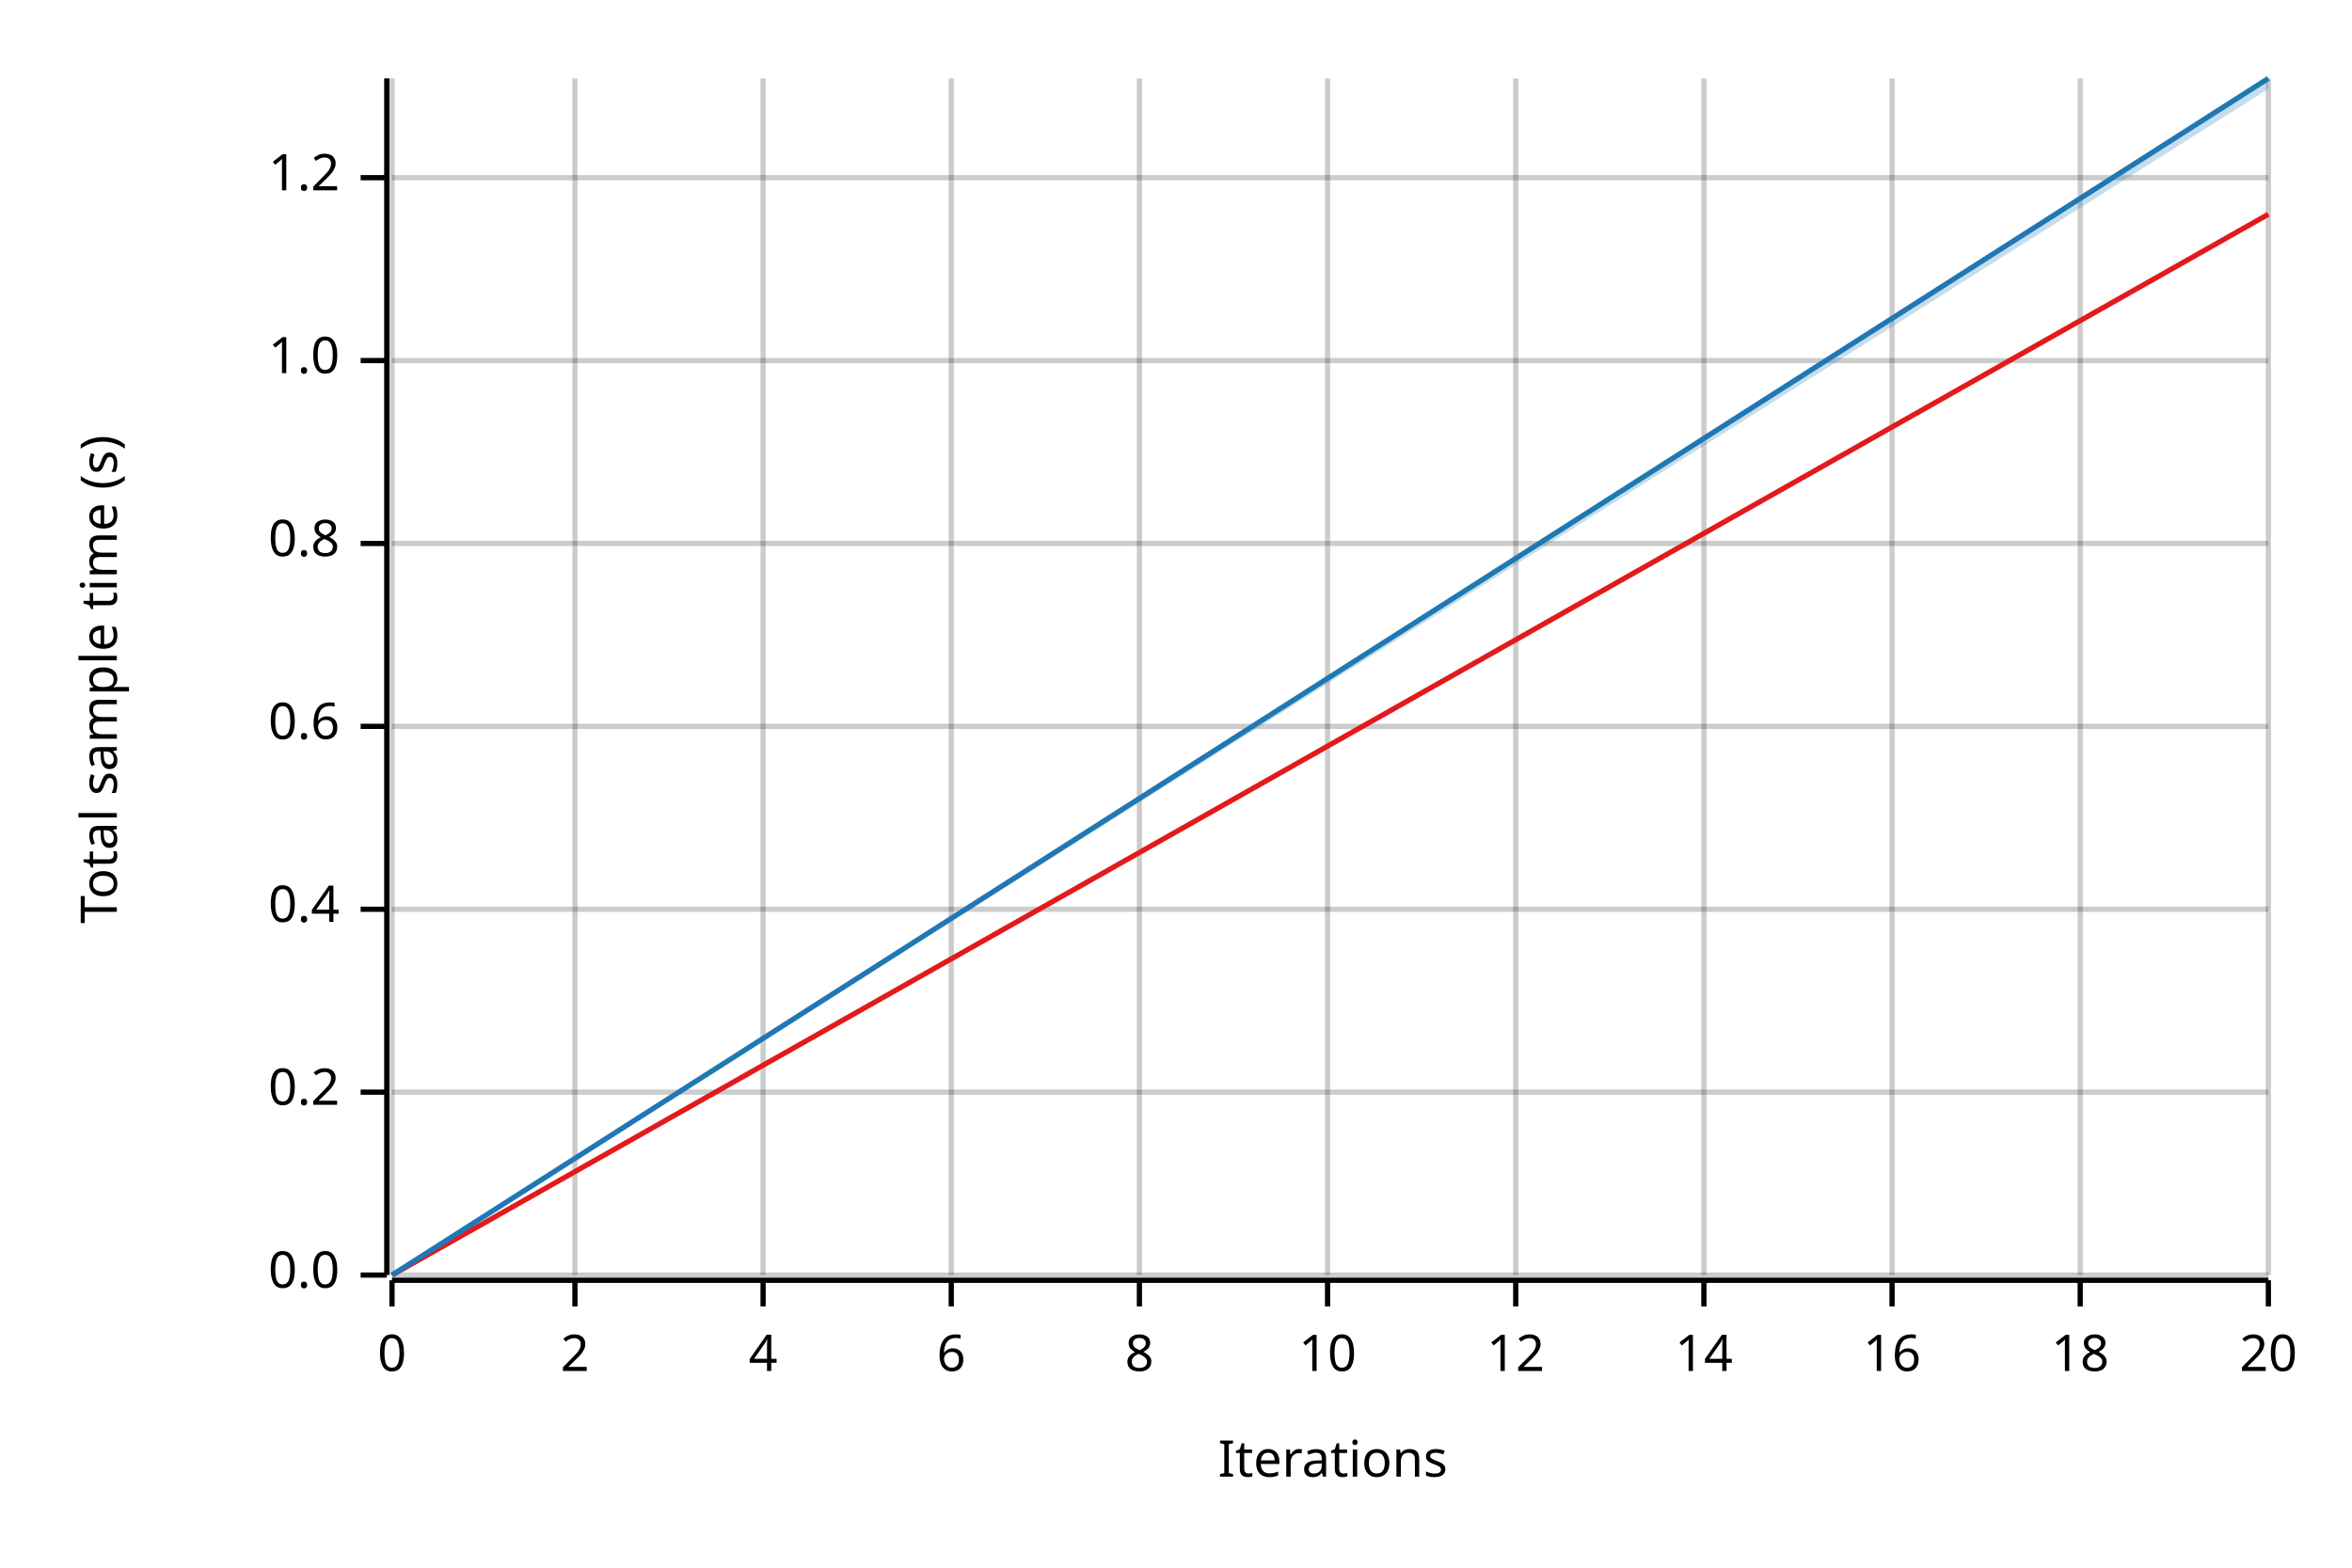
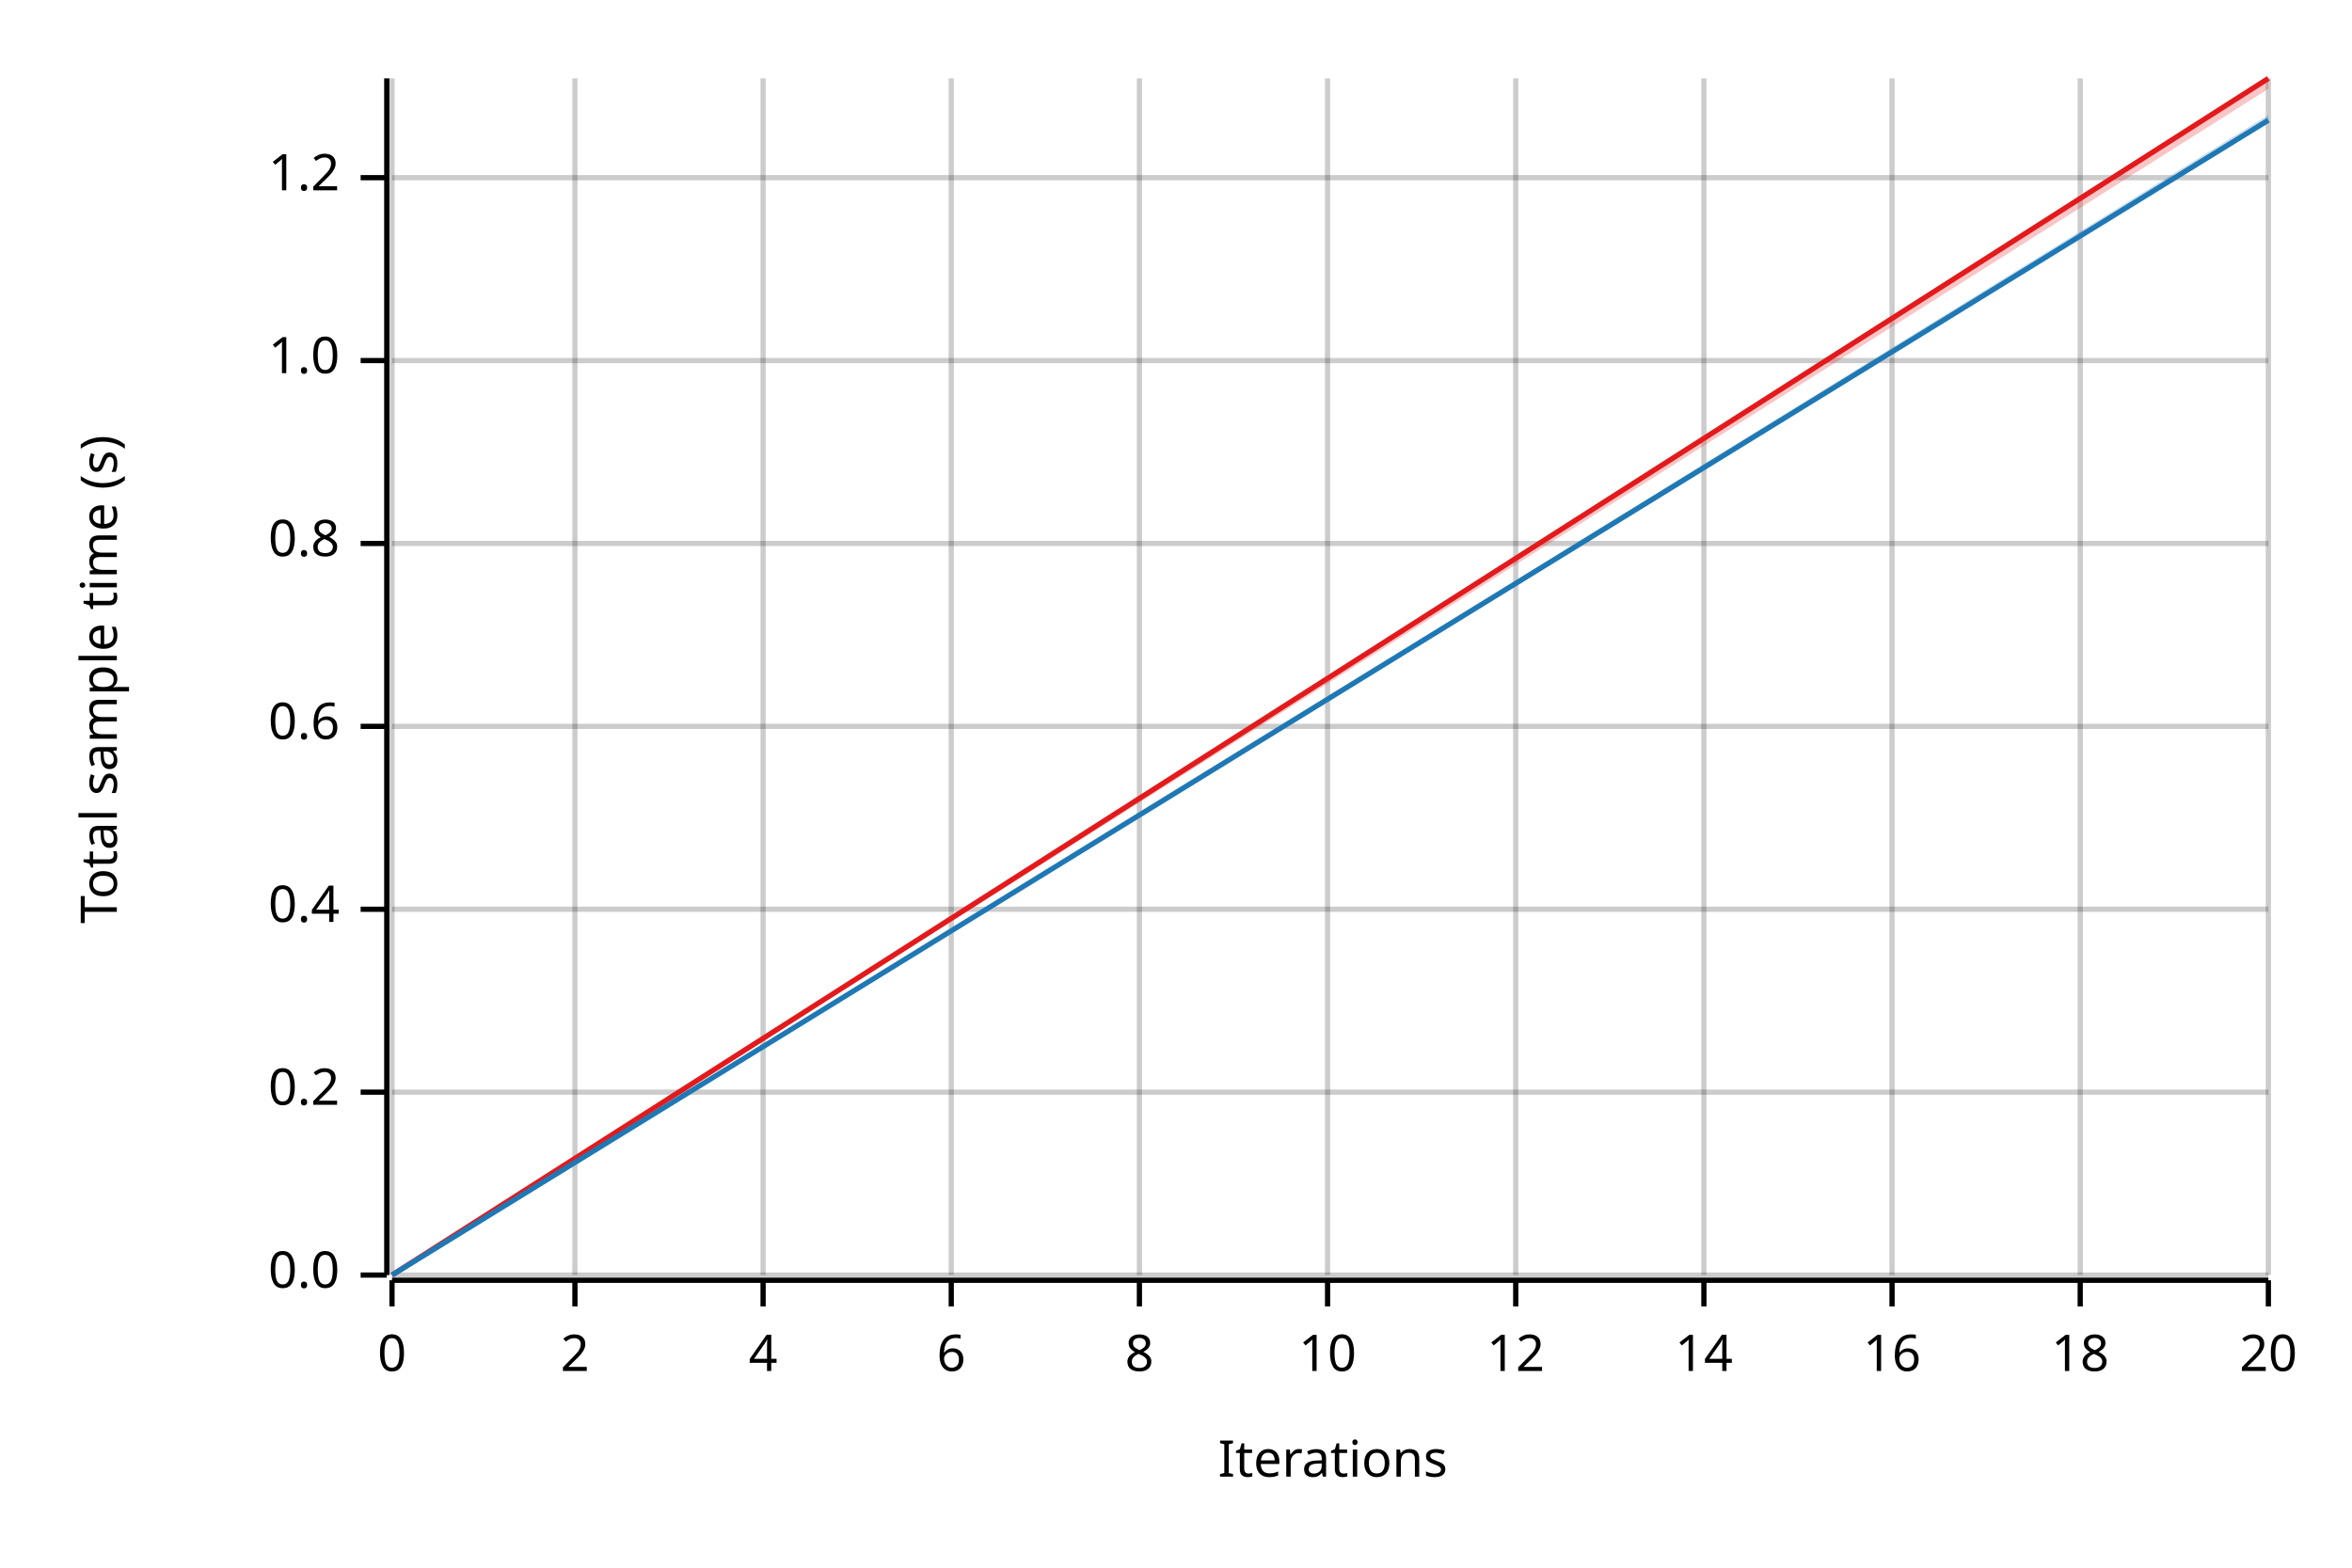
<svg xmlns="http://www.w3.org/2000/svg" width="450" height="300" viewBox="0 0 450 300">
  <text x="15" y="130" dy="0.76em" text-anchor="middle" font-family="sans-serif" font-size="9.677" opacity="1" fill="#000000" transform="rotate(270, 15, 130)">
Total sample time (s)
</text>
  <text x="255" y="285" dy="-0.5ex" text-anchor="middle" font-family="sans-serif" font-size="9.677" opacity="1" fill="#000000">
Iterations
</text>
  <line opacity="0.2" stroke="#000000" stroke-width="1" x1="75" y1="244" x2="75" y2="15" />
  <line opacity="0.2" stroke="#000000" stroke-width="1" x1="110" y1="244" x2="110" y2="15" />
  <line opacity="0.2" stroke="#000000" stroke-width="1" x1="146" y1="244" x2="146" y2="15" />
  <line opacity="0.2" stroke="#000000" stroke-width="1" x1="182" y1="244" x2="182" y2="15" />
  <line opacity="0.2" stroke="#000000" stroke-width="1" x1="218" y1="244" x2="218" y2="15" />
  <line opacity="0.2" stroke="#000000" stroke-width="1" x1="254" y1="244" x2="254" y2="15" />
  <line opacity="0.2" stroke="#000000" stroke-width="1" x1="290" y1="244" x2="290" y2="15" />
  <line opacity="0.2" stroke="#000000" stroke-width="1" x1="326" y1="244" x2="326" y2="15" />
  <line opacity="0.2" stroke="#000000" stroke-width="1" x1="362" y1="244" x2="362" y2="15" />
  <line opacity="0.2" stroke="#000000" stroke-width="1" x1="398" y1="244" x2="398" y2="15" />
  <line opacity="0.2" stroke="#000000" stroke-width="1" x1="434" y1="244" x2="434" y2="15" />
  <line opacity="0.2" stroke="#000000" stroke-width="1" x1="75" y1="244" x2="434" y2="244" />
  <line opacity="0.2" stroke="#000000" stroke-width="1" x1="75" y1="209" x2="434" y2="209" />
  <line opacity="0.2" stroke="#000000" stroke-width="1" x1="75" y1="174" x2="434" y2="174" />
  <line opacity="0.2" stroke="#000000" stroke-width="1" x1="75" y1="139" x2="434" y2="139" />
  <line opacity="0.2" stroke="#000000" stroke-width="1" x1="75" y1="104" x2="434" y2="104" />
  <line opacity="0.2" stroke="#000000" stroke-width="1" x1="75" y1="69" x2="434" y2="69" />
  <line opacity="0.2" stroke="#000000" stroke-width="1" x1="75" y1="34" x2="434" y2="34" />
  <polyline fill="none" opacity="1" stroke="#000000" stroke-width="1" points="74,15 74,244 " />
  <text x="65" y="244" dy="0.5ex" text-anchor="end" font-family="sans-serif" font-size="9.677" opacity="1" fill="#000000">
0.0
</text>
  <polyline fill="none" opacity="1" stroke="#000000" stroke-width="1" points="69,244 74,244 " />
  <text x="65" y="209" dy="0.5ex" text-anchor="end" font-family="sans-serif" font-size="9.677" opacity="1" fill="#000000">
0.2
</text>
  <polyline fill="none" opacity="1" stroke="#000000" stroke-width="1" points="69,209 74,209 " />
  <text x="65" y="174" dy="0.5ex" text-anchor="end" font-family="sans-serif" font-size="9.677" opacity="1" fill="#000000">
0.4
</text>
  <polyline fill="none" opacity="1" stroke="#000000" stroke-width="1" points="69,174 74,174 " />
  <text x="65" y="139" dy="0.5ex" text-anchor="end" font-family="sans-serif" font-size="9.677" opacity="1" fill="#000000">
0.6
</text>
  <polyline fill="none" opacity="1" stroke="#000000" stroke-width="1" points="69,139 74,139 " />
  <text x="65" y="104" dy="0.5ex" text-anchor="end" font-family="sans-serif" font-size="9.677" opacity="1" fill="#000000">
0.8
</text>
  <polyline fill="none" opacity="1" stroke="#000000" stroke-width="1" points="69,104 74,104 " />
  <text x="65" y="69" dy="0.5ex" text-anchor="end" font-family="sans-serif" font-size="9.677" opacity="1" fill="#000000">
1.0
</text>
  <polyline fill="none" opacity="1" stroke="#000000" stroke-width="1" points="69,69 74,69 " />
  <text x="65" y="34" dy="0.5ex" text-anchor="end" font-family="sans-serif" font-size="9.677" opacity="1" fill="#000000">
1.2
</text>
  <polyline fill="none" opacity="1" stroke="#000000" stroke-width="1" points="69,34 74,34 " />
  <polyline fill="none" opacity="1" stroke="#000000" stroke-width="1" points="75,245 434,245 " />
  <text x="75" y="255" dy="0.76em" text-anchor="middle" font-family="sans-serif" font-size="9.677" opacity="1" fill="#000000">
0
</text>
  <polyline fill="none" opacity="1" stroke="#000000" stroke-width="1" points="75,245 75,250 " />
  <text x="110" y="255" dy="0.76em" text-anchor="middle" font-family="sans-serif" font-size="9.677" opacity="1" fill="#000000">
2
</text>
  <polyline fill="none" opacity="1" stroke="#000000" stroke-width="1" points="110,245 110,250 " />
  <text x="146" y="255" dy="0.76em" text-anchor="middle" font-family="sans-serif" font-size="9.677" opacity="1" fill="#000000">
4
</text>
  <polyline fill="none" opacity="1" stroke="#000000" stroke-width="1" points="146,245 146,250 " />
  <text x="182" y="255" dy="0.76em" text-anchor="middle" font-family="sans-serif" font-size="9.677" opacity="1" fill="#000000">
6
</text>
  <polyline fill="none" opacity="1" stroke="#000000" stroke-width="1" points="182,245 182,250 " />
  <text x="218" y="255" dy="0.76em" text-anchor="middle" font-family="sans-serif" font-size="9.677" opacity="1" fill="#000000">
8
</text>
  <polyline fill="none" opacity="1" stroke="#000000" stroke-width="1" points="218,245 218,250 " />
  <text x="254" y="255" dy="0.76em" text-anchor="middle" font-family="sans-serif" font-size="9.677" opacity="1" fill="#000000">
10
</text>
  <polyline fill="none" opacity="1" stroke="#000000" stroke-width="1" points="254,245 254,250 " />
  <text x="290" y="255" dy="0.76em" text-anchor="middle" font-family="sans-serif" font-size="9.677" opacity="1" fill="#000000">
12
</text>
  <polyline fill="none" opacity="1" stroke="#000000" stroke-width="1" points="290,245 290,250 " />
  <text x="326" y="255" dy="0.76em" text-anchor="middle" font-family="sans-serif" font-size="9.677" opacity="1" fill="#000000">
14
</text>
  <polyline fill="none" opacity="1" stroke="#000000" stroke-width="1" points="326,245 326,250 " />
  <text x="362" y="255" dy="0.76em" text-anchor="middle" font-family="sans-serif" font-size="9.677" opacity="1" fill="#000000">
16
</text>
  <polyline fill="none" opacity="1" stroke="#000000" stroke-width="1" points="362,245 362,250 " />
  <text x="398" y="255" dy="0.76em" text-anchor="middle" font-family="sans-serif" font-size="9.677" opacity="1" fill="#000000">
18
</text>
  <polyline fill="none" opacity="1" stroke="#000000" stroke-width="1" points="398,245 398,250 " />
  <text x="434" y="255" dy="0.76em" text-anchor="middle" font-family="sans-serif" font-size="9.677" opacity="1" fill="#000000">
20
</text>
  <polyline fill="none" opacity="1" stroke="#000000" stroke-width="1" points="434,245 434,250 " />
-   <polyline fill="none" opacity="1" stroke="#E31A1C" stroke-width="1" points="75,244 434,41 " />
-   <polygon opacity="0.25" fill="#E31A1C" points="75,244 434,41 434,41 " />
-   <polyline fill="none" opacity="1" stroke="#1F78B4" stroke-width="1" points="75,244 434,15 " />
-   <polygon opacity="0.25" fill="#1F78B4" points="75,244 434,17 434,15 " />
+   <polyline fill="none" opacity="1" stroke="#E31A1C" stroke-width="1" points="75,244 434,15 " />
+   <polygon opacity="0.25" fill="#E31A1C" points="75,244 434,17 434,15 " />
+   <polyline fill="none" opacity="1" stroke="#1F78B4" stroke-width="1" points="75,244 434,23 " />
+   <polygon opacity="0.25" fill="#1F78B4" points="75,244 434,23 434,22 " />
</svg>
